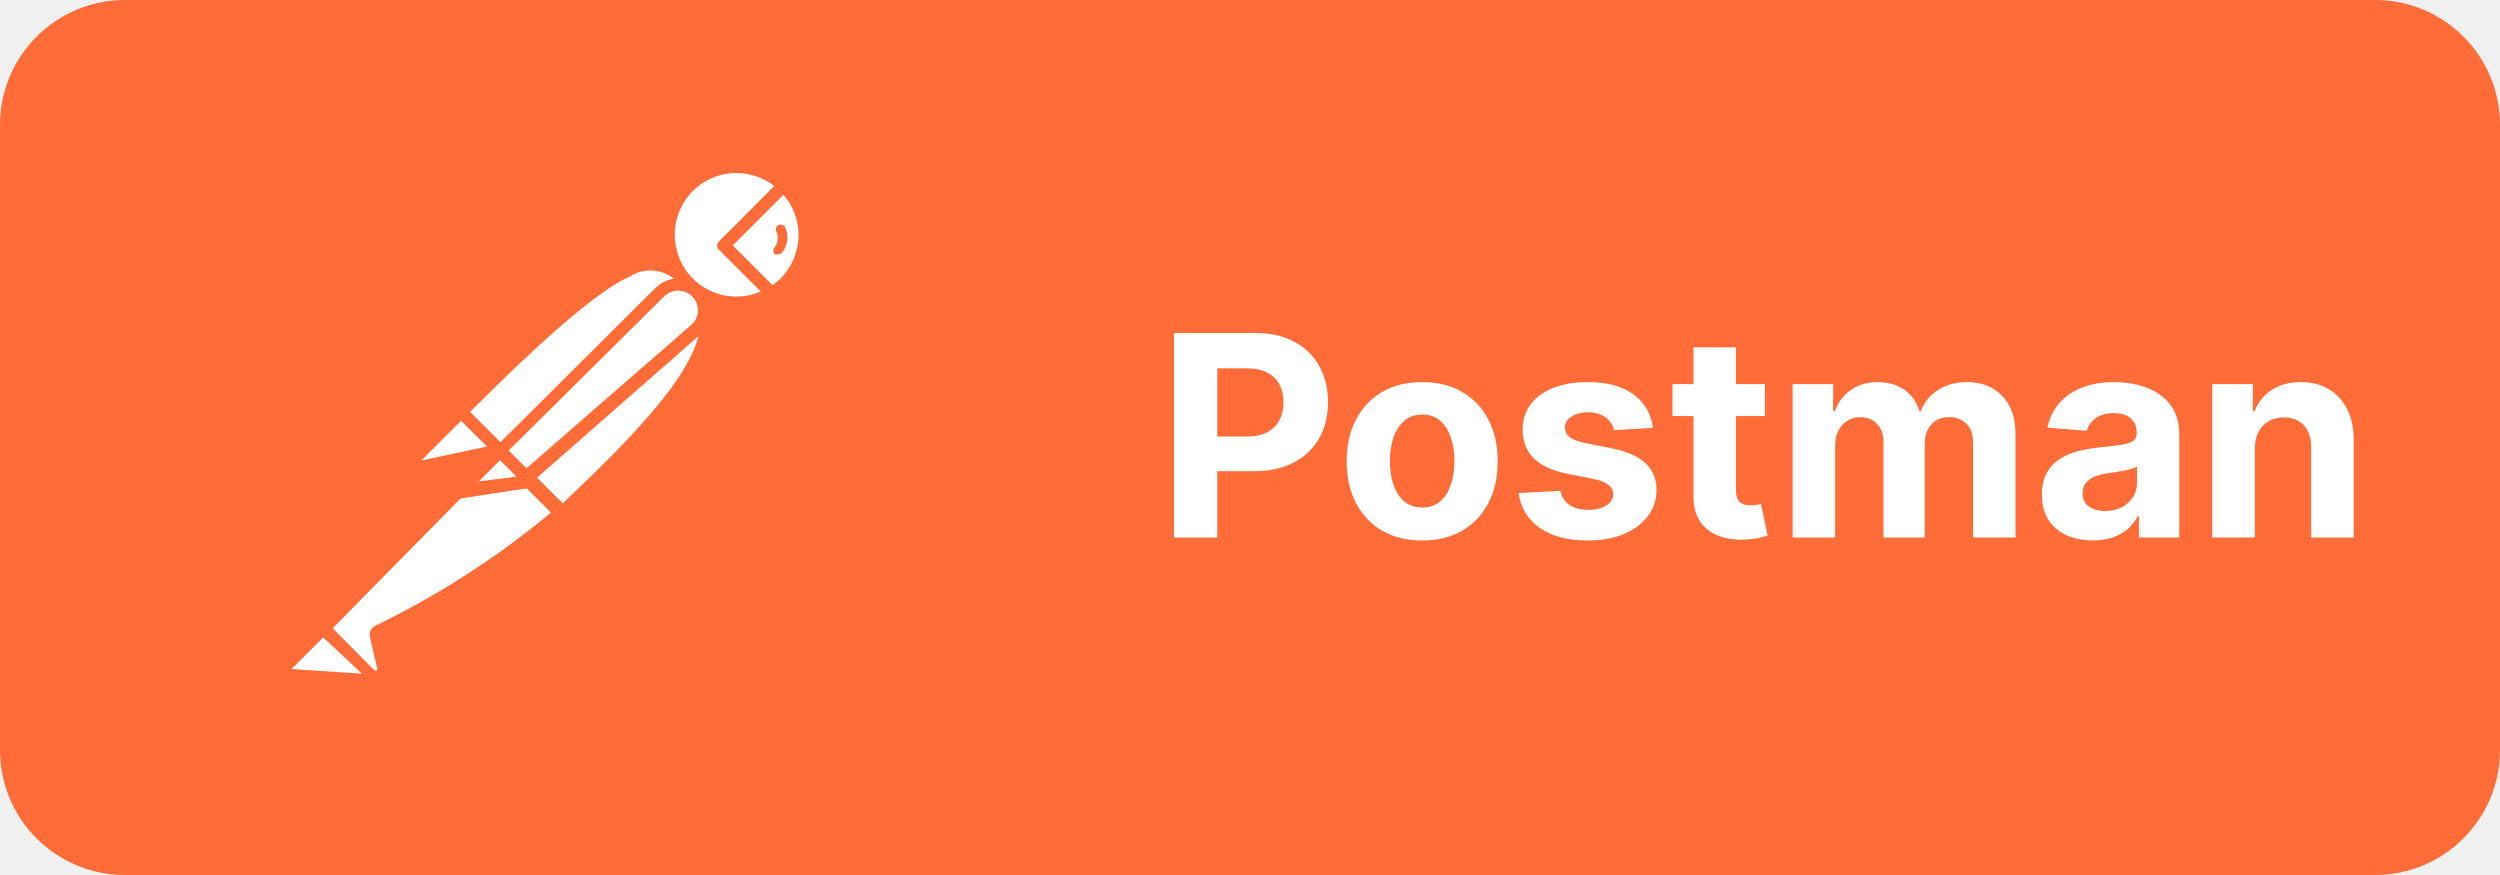
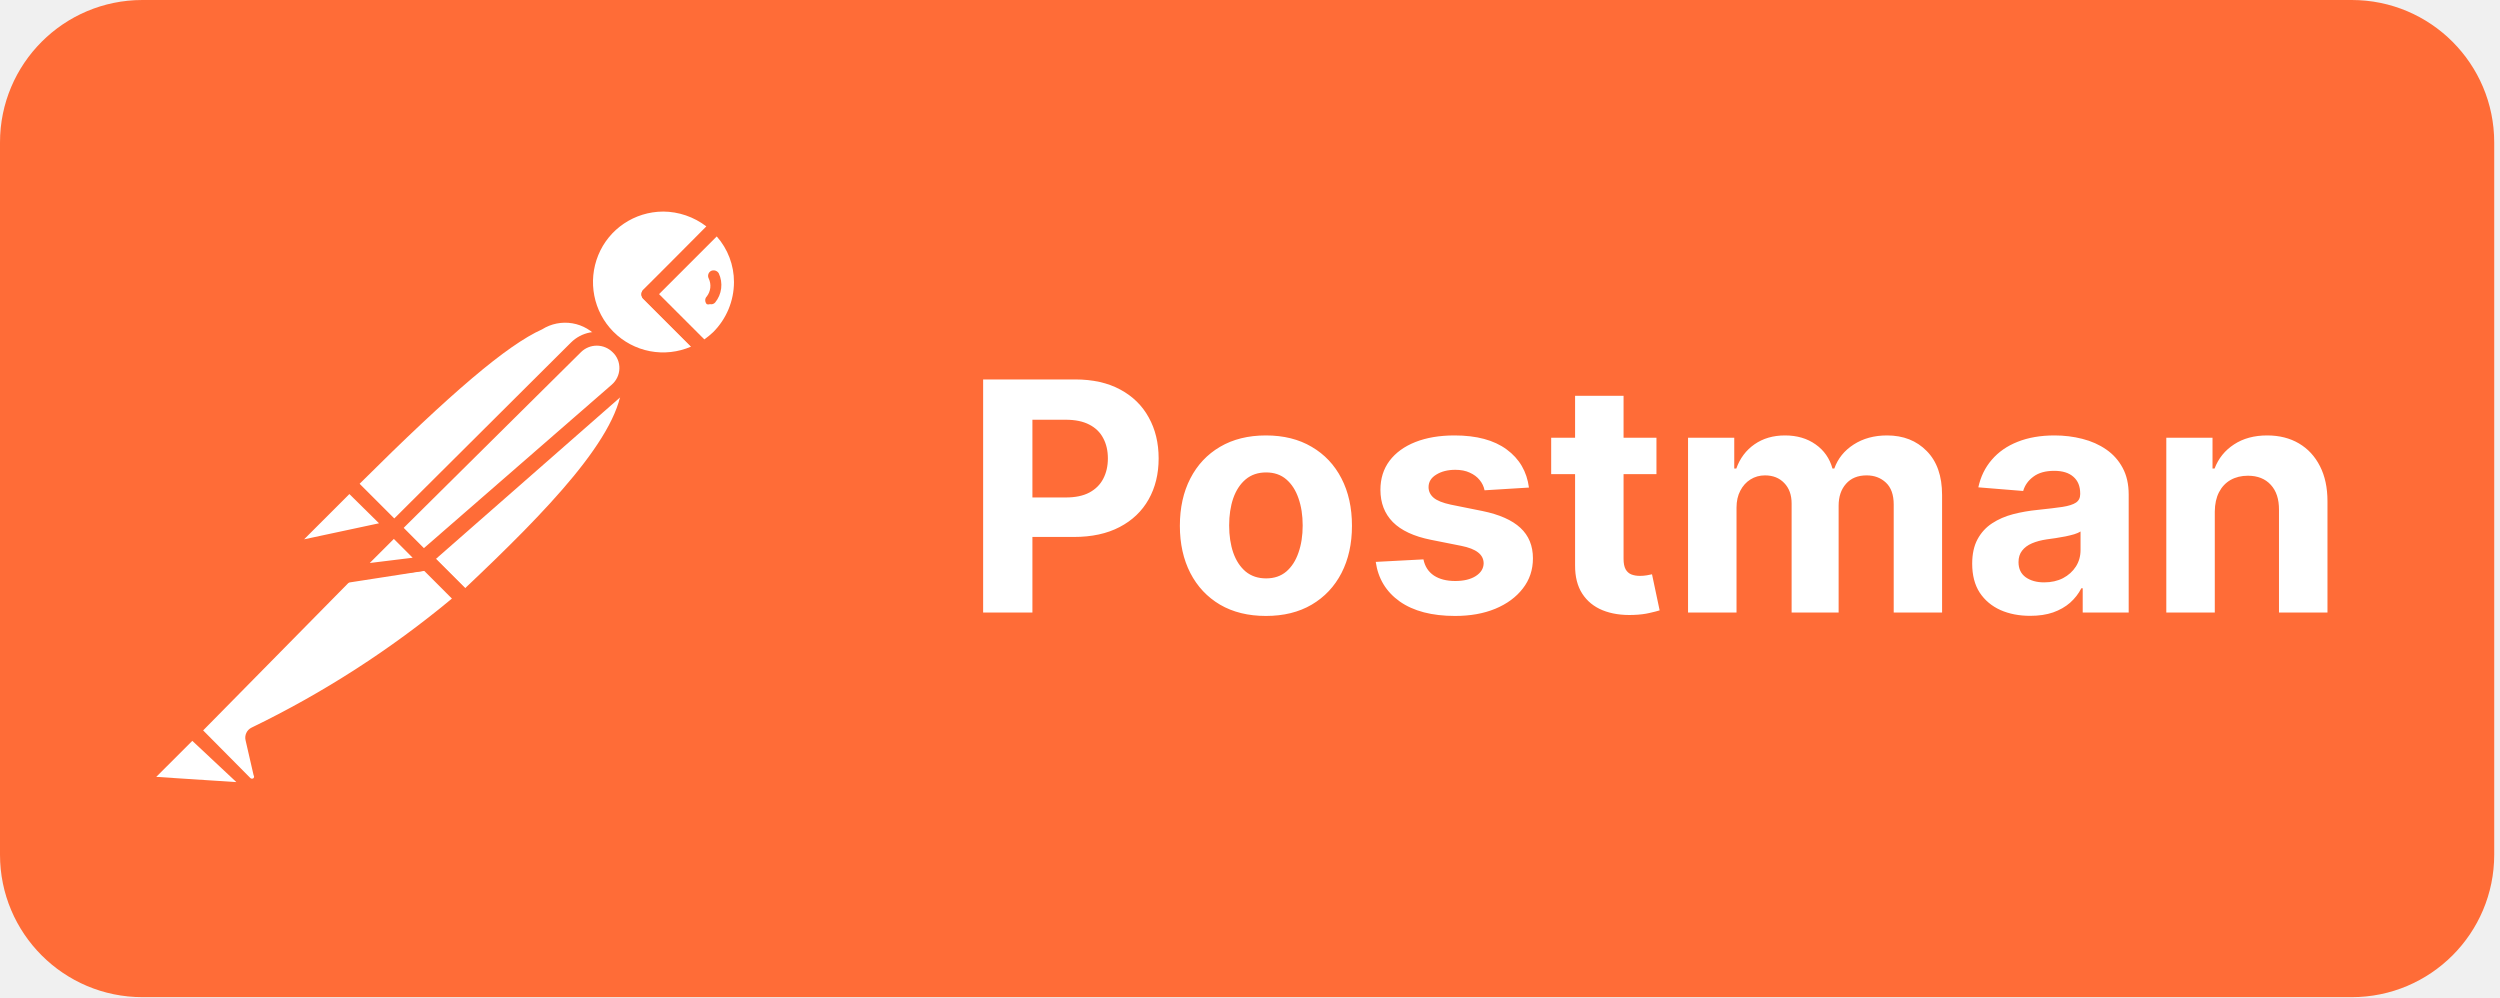
- <svg xmlns="http://www.w3.org/2000/svg" width="400" height="140" viewBox="0 0 400 140" fill="none">
-   <rect width="400.001" height="140" rx="20" fill="#FF6C37" />
-   <path d="M140.924 28.743C132.764 18.177 121.653 10.267 108.997 6.015C96.341 1.763 82.709 1.359 69.824 4.856C56.939 8.352 45.38 15.591 36.609 25.657C27.838 35.723 22.249 48.163 20.549 61.406C18.849 74.648 21.115 88.097 27.059 100.052C33.003 112.007 42.359 121.931 53.944 128.568C65.528 135.205 78.82 138.258 92.14 137.34C105.459 136.423 118.208 131.576 128.772 123.412C158.261 100.623 163.703 58.243 140.922 28.743H140.924Z" fill="#FF6C37" />
-   <path d="M110.266 45.509L81.805 74.196L73.762 65.928C101.774 37.915 104.586 40.446 110.268 45.509H110.266Z" fill="white" />
-   <path d="M81.805 74.981C81.553 74.975 81.312 74.875 81.13 74.7L73.03 66.6C72.847 66.412 72.746 66.159 72.746 65.897C72.746 65.634 72.847 65.382 73.03 65.194C100.648 37.575 104.417 38.868 110.942 44.775C111.051 44.862 111.138 44.974 111.197 45.101C111.255 45.228 111.284 45.367 111.279 45.507C111.321 45.781 111.216 46.061 110.999 46.239L82.537 74.703C82.337 74.885 82.076 74.986 81.805 74.983V74.981ZM75.167 65.925L81.805 72.564L108.805 45.564C107.873 44.395 106.542 43.612 105.069 43.363C103.595 43.114 102.081 43.417 100.817 44.214C95.923 46.407 88.049 53.1 75.167 65.925Z" fill="#FF6C37" />
-   <path d="M89.962 82.127L82.199 74.196L110.661 46.07C118.312 53.552 106.948 66.039 89.962 82.125V82.127Z" fill="white" />
-   <path d="M89.962 83.14C89.713 83.12 89.477 83.022 89.287 82.859L81.356 75.097C81.237 74.808 81.237 74.485 81.356 74.196C81.271 73.96 81.271 73.701 81.356 73.464L109.817 45.003C110.015 44.817 110.277 44.713 110.548 44.713C110.82 44.713 111.081 44.817 111.279 45.003C112.201 45.851 112.929 46.888 113.414 48.043C113.9 49.198 114.13 50.444 114.091 51.696C114.091 59.289 105.428 68.851 90.692 82.802C90.495 82.997 90.236 83.117 89.96 83.14H89.962ZM83.661 74.196L90.017 80.55C101.266 69.918 112.011 58.95 112.066 51.525C112.127 49.951 111.607 48.409 110.604 47.194L83.661 74.196Z" fill="#FF6C37" />
-   <path d="M73.985 66.096L79.611 71.722C79.647 71.754 79.676 71.793 79.695 71.836C79.715 71.88 79.725 71.927 79.725 71.975C79.725 72.023 79.715 72.07 79.695 72.114C79.676 72.158 79.647 72.197 79.611 72.228L67.742 74.76C67.502 74.811 67.252 74.783 67.03 74.68C66.808 74.576 66.625 74.403 66.511 74.186C66.396 73.97 66.355 73.722 66.395 73.48C66.434 73.238 66.552 73.015 66.729 72.846L73.648 65.984C73.648 65.984 73.874 65.984 73.985 66.096Z" fill="white" />
-   <path d="M67.461 75.884C67.086 75.879 66.718 75.778 66.393 75.591C66.069 75.404 65.797 75.136 65.605 74.814C65.388 74.406 65.31 73.939 65.381 73.483C65.452 73.027 65.669 72.606 65.999 72.283L72.861 65.364C73.108 65.143 73.429 65.021 73.761 65.021C74.093 65.021 74.413 65.143 74.66 65.364L80.286 70.99C80.619 71.306 80.75 71.785 80.624 72.228C80.497 72.671 80.126 73.023 79.668 73.129L67.799 75.66L67.461 75.884ZM73.762 67.335L67.406 73.69L77.925 71.439L73.762 67.335Z" fill="#FF6C37" />
-   <path d="M125.399 29.701C121.328 25.773 114.933 25.609 110.663 29.315C106.394 33.021 105.664 39.383 108.988 43.961C112.313 48.538 118.58 49.821 123.431 46.914L115.78 39.263L125.399 29.701Z" fill="white" />
-   <path d="M117.806 49.5C115.467 49.47 113.188 48.752 111.254 47.436C109.32 46.12 107.816 44.265 106.93 42.1C106.044 39.937 105.811 37.562 106.261 35.268C106.711 32.974 107.823 30.863 109.461 29.195C111.713 26.984 114.743 25.746 117.898 25.746C121.054 25.746 124.084 26.984 126.336 29.195C126.551 29.376 126.673 29.644 126.673 29.927C126.673 30.066 126.643 30.203 126.584 30.33C126.526 30.456 126.441 30.568 126.336 30.659L117.223 39.265L124.142 46.072C124.254 46.179 124.338 46.312 124.387 46.459C124.436 46.606 124.449 46.763 124.423 46.916C124.406 47.063 124.357 47.205 124.28 47.332C124.202 47.458 124.098 47.566 123.973 47.648C122.115 48.81 119.978 49.451 117.787 49.504L117.806 49.5ZM117.806 27.674C113.798 27.695 110.212 30.106 108.708 33.791C107.204 37.476 108.022 41.718 110.832 44.549C112.23 45.955 114.019 46.906 115.966 47.277C117.913 47.649 119.927 47.423 121.744 46.631L115.106 39.993C115 39.908 114.915 39.801 114.856 39.68C114.798 39.558 114.767 39.425 114.767 39.289C114.767 39.154 114.798 39.021 114.856 38.899C114.915 38.777 115 38.67 115.106 38.586L123.881 29.754C122.136 28.417 120.003 27.686 117.806 27.672V27.674Z" fill="#FF6C37" />
-   <path d="M125.568 29.87L115.949 39.432L123.6 47.082C124.37 46.64 125.087 46.112 125.737 45.507C127.742 43.387 128.845 40.572 128.813 37.654C128.782 34.737 127.618 31.945 125.568 29.87Z" fill="white" />
-   <path d="M123.429 47.926C123.303 47.933 123.176 47.911 123.06 47.863C122.943 47.814 122.838 47.74 122.754 47.646L115.103 39.995C114.998 39.911 114.913 39.803 114.854 39.682C114.796 39.56 114.765 39.427 114.765 39.291C114.765 39.157 114.796 39.023 114.854 38.901C114.913 38.779 114.998 38.672 115.103 38.588L124.665 29.195C124.758 29.056 124.883 28.942 125.03 28.863C125.177 28.784 125.342 28.742 125.509 28.742C125.676 28.742 125.841 28.784 125.988 28.863C126.135 28.942 126.26 29.056 126.353 29.195C127.475 30.295 128.367 31.608 128.976 33.056C129.584 34.505 129.898 36.061 129.898 37.632C129.898 39.204 129.584 40.76 128.976 42.209C128.367 43.657 127.475 44.97 126.353 46.07C125.691 46.772 124.933 47.378 124.102 47.869C123.893 47.975 123.651 47.995 123.427 47.926H123.429ZM117.242 39.265L123.598 45.621C124.035 45.314 124.449 44.976 124.836 44.608C126.704 42.745 127.757 40.216 127.762 37.578C127.766 35.216 126.905 32.935 125.342 31.165L117.242 39.265Z" fill="#FF6C37" />
-   <path d="M111.448 46.69C110.686 45.975 109.68 45.577 108.635 45.577C107.59 45.577 106.584 45.975 105.822 46.69L80.343 72.112L84.562 76.388L111.505 52.763C111.916 52.369 112.242 51.895 112.463 51.371C112.683 50.846 112.795 50.282 112.789 49.713C112.784 49.144 112.662 48.582 112.432 48.062C112.201 47.541 111.866 47.074 111.448 46.688V46.69Z" fill="white" />
-   <path d="M84.336 77.403C84.084 77.396 83.843 77.296 83.661 77.122L79.385 72.846C79.203 72.658 79.101 72.405 79.101 72.143C79.101 71.88 79.203 71.628 79.385 71.439L104.867 46.07C105.601 45.337 106.538 44.841 107.557 44.647C108.576 44.453 109.63 44.57 110.582 44.982C111.533 45.395 112.34 46.083 112.895 46.959C113.451 47.835 113.731 48.857 113.699 49.894C113.669 50.598 113.5 51.289 113.2 51.926C112.901 52.564 112.477 53.135 111.954 53.607L85.011 77.232C84.815 77.37 84.574 77.431 84.336 77.4V77.403ZM81.356 72.112L84.167 74.981L110.604 51.974C111.258 51.405 111.648 50.59 111.674 49.723C111.699 48.856 111.357 48.008 110.718 47.418C110.128 46.83 109.329 46.5 108.496 46.5C107.663 46.5 106.864 46.83 106.274 47.418L81.356 72.112Z" fill="#FF6C37" />
-   <path d="M60.599 101.082C60.527 101.18 60.489 101.299 60.489 101.42C60.489 101.541 60.527 101.66 60.599 101.757L61.724 106.651C61.769 106.939 61.726 107.234 61.601 107.497C61.476 107.761 61.275 107.98 61.023 108.128C60.773 108.274 60.482 108.338 60.193 108.309C59.904 108.279 59.632 108.159 59.416 107.965L51.71 100.54L75.73 76.331H84.055L89.681 81.957C80.906 89.629 71.121 96.064 60.599 101.082Z" fill="white" />
-   <path d="M60.093 109.351C59.456 109.338 58.827 109.077 58.406 108.619L51.037 101.251C50.932 101.167 50.847 101.06 50.788 100.938C50.73 100.816 50.699 100.683 50.699 100.548C50.699 100.413 50.73 100.279 50.788 100.157C50.847 100.036 50.932 99.929 51.037 99.844L75.224 75.601C75.359 75.457 75.536 75.359 75.73 75.321H84.11C84.329 75.243 84.567 75.243 84.785 75.321L90.411 80.946C90.518 81.045 90.599 81.168 90.648 81.305C90.697 81.442 90.712 81.589 90.692 81.733C90.695 81.873 90.667 82.012 90.609 82.139C90.55 82.266 90.463 82.377 90.354 82.465L89.905 82.859C81.094 90.205 71.4 96.422 61.049 101.365L62.118 105.921C62.201 106.273 62.204 106.638 62.127 106.991C62.051 107.344 61.896 107.675 61.675 107.961C61.455 108.247 61.173 108.479 60.85 108.642C60.528 108.805 60.173 108.893 59.812 108.902L60.093 109.351ZM53.231 100.519L59.867 107.212C59.929 107.267 60.009 107.298 60.092 107.298C60.175 107.298 60.255 107.267 60.317 107.212C60.358 107.155 60.38 107.086 60.38 107.015C60.38 106.944 60.358 106.875 60.317 106.818L59.192 101.924C59.104 101.573 59.139 101.202 59.293 100.874C59.447 100.546 59.709 100.281 60.036 100.125C70.109 95.247 79.553 89.165 88.16 82.011L83.547 77.398H76.01L53.231 100.519Z" fill="#FF6C37" />
-   <path d="M45.918 106.314L51.544 100.688L60.207 109.351L46.426 108.396C46.19 108.377 45.965 108.284 45.784 108.13C45.604 107.977 45.476 107.77 45.42 107.539C45.364 107.308 45.382 107.066 45.472 106.846C45.562 106.627 45.718 106.441 45.92 106.316L45.918 106.314Z" fill="white" />
-   <path d="M60.373 110.195L46.648 109.239C45.834 109.163 45.133 108.607 44.846 107.862C44.559 107.117 44.735 106.234 45.298 105.639L50.923 100.013C51.112 99.831 51.364 99.729 51.627 99.729C51.889 99.729 52.142 99.831 52.331 100.013L60.937 108.619C61.056 108.783 61.12 108.979 61.12 109.181C61.12 109.384 61.056 109.58 60.937 109.744C60.806 109.954 60.608 110.113 60.373 110.193V110.195ZM46.648 107.046L57.897 107.778L51.71 101.983L46.648 107.046Z" fill="#FF6C37" />
-   <path d="M84.842 77.01L73.479 78.755L80.06 72.23L84.842 77.01Z" fill="white" />
-   <path d="M73.479 79.82C73.29 79.825 73.104 79.774 72.944 79.674C72.784 79.574 72.657 79.429 72.578 79.257C72.459 79.094 72.394 78.897 72.394 78.695C72.394 78.492 72.459 78.296 72.578 78.132L79.103 71.551C79.3 71.365 79.562 71.262 79.834 71.262C80.105 71.262 80.366 71.365 80.564 71.551L85.348 76.331C85.444 76.483 85.495 76.658 85.495 76.837C85.495 77.016 85.444 77.192 85.348 77.344C85.301 77.528 85.202 77.695 85.063 77.825C84.923 77.955 84.749 78.042 84.562 78.076L73.312 79.82H73.479ZM80.06 73.688L76.405 77.344L82.705 76.388L80.06 73.688Z" fill="#FF6C37" />
-   <path d="M84.842 77.006L76.911 78.019C76.699 78.067 76.477 78.046 76.278 77.957C76.079 77.869 75.913 77.72 75.806 77.53C75.699 77.341 75.655 77.122 75.682 76.906C75.709 76.69 75.805 76.489 75.956 76.331L80.062 72.224L84.842 77.006Z" fill="white" />
-   <path d="M76.685 79.09C76.318 79.087 75.958 78.986 75.641 78.798C75.326 78.61 75.065 78.342 74.886 78.021C74.671 77.636 74.588 77.191 74.649 76.754C74.71 76.318 74.912 75.913 75.224 75.601L79.331 71.494C79.528 71.308 79.79 71.205 80.061 71.205C80.333 71.205 80.594 71.308 80.792 71.494L85.574 76.276C85.716 76.411 85.817 76.584 85.862 76.775C85.908 76.965 85.898 77.165 85.832 77.349C85.767 77.534 85.649 77.696 85.494 77.815C85.338 77.934 85.152 78.005 84.956 78.021L77.082 79.033L76.685 79.09ZM76.685 77.008L82.649 76.276L80.006 73.633L76.631 77.008H76.685ZM125.623 36.339C125.517 36.162 125.35 36.029 125.152 35.967C124.955 35.905 124.742 35.917 124.553 36.002C124.46 36.049 124.378 36.114 124.31 36.194C124.243 36.274 124.192 36.366 124.161 36.466C124.098 36.667 124.118 36.885 124.216 37.071C124.61 37.9 124.501 38.881 123.935 39.602C123.865 39.672 123.81 39.755 123.774 39.847C123.737 39.939 123.721 40.038 123.724 40.136C123.727 40.334 123.802 40.524 123.935 40.67C124.08 40.727 124.24 40.727 124.385 40.67C124.516 40.703 124.653 40.699 124.782 40.659C124.911 40.62 125.027 40.545 125.117 40.444C125.58 39.877 125.873 39.191 125.963 38.464C126.052 37.737 125.934 37 125.623 36.337V36.339Z" fill="#FF6C37" />
-   <path d="M187.846 86V53.273H200.758C203.24 53.273 205.354 53.747 207.102 54.695C208.849 55.633 210.18 56.938 211.097 58.61C212.024 60.272 212.487 62.19 212.487 64.363C212.487 66.536 212.018 68.454 211.081 70.116C210.143 71.778 208.785 73.072 207.006 73.999C205.237 74.926 203.096 75.389 200.582 75.389H192.352V69.844H199.463C200.795 69.844 201.892 69.615 202.755 69.157C203.629 68.688 204.279 68.044 204.705 67.223C205.141 66.392 205.36 65.439 205.36 64.363C205.36 63.276 205.141 62.328 204.705 61.519C204.279 60.698 203.629 60.064 202.755 59.617C201.881 59.159 200.774 58.93 199.431 58.93H194.765V86H187.846ZM227.548 86.479C225.066 86.479 222.919 85.952 221.108 84.897C219.308 83.832 217.918 82.351 216.937 80.455C215.957 78.548 215.467 76.337 215.467 73.823C215.467 71.288 215.957 69.072 216.937 67.175C217.918 65.269 219.308 63.788 221.108 62.733C222.919 61.668 225.066 61.135 227.548 61.135C230.03 61.135 232.172 61.668 233.972 62.733C235.783 63.788 237.179 65.269 238.159 67.175C239.139 69.072 239.629 71.288 239.629 73.823C239.629 76.337 239.139 78.548 238.159 80.455C237.179 82.351 235.783 83.832 233.972 84.897C232.172 85.952 230.03 86.479 227.548 86.479ZM227.58 81.206C228.709 81.206 229.652 80.886 230.409 80.247C231.165 79.597 231.735 78.713 232.119 77.594C232.513 76.476 232.71 75.203 232.71 73.775C232.71 72.348 232.513 71.075 232.119 69.956C231.735 68.837 231.165 67.953 230.409 67.303C229.652 66.653 228.709 66.329 227.58 66.329C226.44 66.329 225.481 66.653 224.704 67.303C223.937 67.953 223.356 68.837 222.962 69.956C222.578 71.075 222.387 72.348 222.387 73.775C222.387 75.203 222.578 76.476 222.962 77.594C223.356 78.713 223.937 79.597 224.704 80.247C225.481 80.886 226.44 81.206 227.58 81.206ZM264.478 68.454L258.246 68.837C258.139 68.305 257.91 67.825 257.559 67.399C257.207 66.962 256.744 66.616 256.169 66.36C255.604 66.094 254.927 65.961 254.139 65.961C253.084 65.961 252.195 66.185 251.47 66.632C250.746 67.069 250.384 67.655 250.384 68.39C250.384 68.976 250.618 69.471 251.087 69.876C251.556 70.281 252.36 70.606 253.5 70.851L257.942 71.746C260.329 72.236 262.108 73.024 263.28 74.111C264.452 75.197 265.038 76.625 265.038 78.394C265.038 80.002 264.563 81.414 263.615 82.628C262.678 83.843 261.389 84.791 259.748 85.473C258.118 86.144 256.238 86.479 254.107 86.479C250.858 86.479 248.269 85.803 246.341 84.45C244.423 83.086 243.299 81.233 242.969 78.889L249.665 78.537C249.867 79.528 250.357 80.284 251.135 80.806C251.913 81.318 252.909 81.573 254.123 81.573C255.316 81.573 256.275 81.344 257 80.886C257.735 80.418 258.108 79.816 258.118 79.081C258.108 78.463 257.847 77.957 257.335 77.562C256.824 77.158 256.035 76.849 254.97 76.636L250.719 75.789C248.322 75.309 246.538 74.478 245.366 73.296C244.205 72.113 243.624 70.606 243.624 68.773C243.624 67.197 244.05 65.838 244.903 64.698C245.766 63.559 246.975 62.68 248.53 62.062C250.096 61.444 251.929 61.135 254.027 61.135C257.127 61.135 259.567 61.79 261.346 63.1C263.136 64.411 264.18 66.195 264.478 68.454ZM282.38 61.455V66.568H267.598V61.455H282.38ZM270.954 55.574H277.762V78.457C277.762 79.086 277.858 79.576 278.049 79.928C278.241 80.269 278.507 80.508 278.848 80.647C279.2 80.785 279.605 80.854 280.063 80.854C280.382 80.854 280.702 80.828 281.022 80.775C281.341 80.711 281.586 80.663 281.757 80.631L282.827 85.696C282.487 85.803 282.007 85.925 281.389 86.064C280.771 86.213 280.02 86.304 279.136 86.336C277.495 86.4 276.057 86.181 274.821 85.68C273.596 85.18 272.643 84.402 271.961 83.347C271.279 82.293 270.944 80.961 270.954 79.352V55.574ZM286.814 86V61.455H293.302V65.785H293.59C294.101 64.347 294.954 63.212 296.147 62.381C297.34 61.55 298.768 61.135 300.43 61.135C302.113 61.135 303.546 61.556 304.728 62.397C305.911 63.228 306.699 64.358 307.093 65.785H307.349C307.85 64.379 308.755 63.255 310.066 62.413C311.387 61.561 312.947 61.135 314.748 61.135C317.038 61.135 318.897 61.865 320.325 63.324C321.763 64.773 322.482 66.829 322.482 69.493V86H315.691V70.835C315.691 69.471 315.328 68.448 314.604 67.767C313.879 67.085 312.974 66.744 311.887 66.744C310.651 66.744 309.687 67.138 308.995 67.927C308.302 68.704 307.956 69.732 307.956 71.011V86H301.356V70.691C301.356 69.487 301.01 68.528 300.318 67.815C299.636 67.101 298.736 66.744 297.617 66.744C296.861 66.744 296.179 66.936 295.572 67.319C294.975 67.692 294.501 68.219 294.149 68.901C293.798 69.572 293.622 70.361 293.622 71.266V86H286.814ZM334.859 86.463C333.293 86.463 331.897 86.192 330.672 85.648C329.447 85.094 328.477 84.279 327.763 83.204C327.06 82.117 326.709 80.764 326.709 79.144C326.709 77.781 326.959 76.636 327.46 75.709C327.961 74.782 328.642 74.036 329.505 73.472C330.368 72.907 331.348 72.481 332.446 72.193C333.554 71.906 334.715 71.703 335.929 71.586C337.357 71.437 338.507 71.298 339.381 71.171C340.255 71.032 340.889 70.829 341.283 70.563C341.677 70.297 341.874 69.903 341.874 69.381V69.285C341.874 68.273 341.554 67.49 340.915 66.936C340.287 66.382 339.392 66.105 338.23 66.105C337.005 66.105 336.031 66.376 335.306 66.92C334.582 67.452 334.102 68.124 333.868 68.933L327.572 68.422C327.891 66.93 328.52 65.641 329.457 64.555C330.395 63.457 331.604 62.616 333.085 62.03C334.576 61.433 336.302 61.135 338.262 61.135C339.626 61.135 340.931 61.295 342.178 61.614C343.435 61.934 344.548 62.429 345.517 63.1C346.498 63.772 347.27 64.635 347.835 65.689C348.399 66.733 348.681 67.985 348.681 69.445V86H342.226V82.596H342.034C341.64 83.363 341.112 84.04 340.452 84.626C339.791 85.201 338.998 85.654 338.071 85.984C337.144 86.304 336.073 86.463 334.859 86.463ZM336.808 81.765C337.81 81.765 338.694 81.568 339.461 81.174C340.228 80.769 340.83 80.226 341.267 79.544C341.703 78.862 341.922 78.09 341.922 77.227V74.622C341.709 74.761 341.416 74.888 341.043 75.006C340.681 75.112 340.271 75.213 339.813 75.309C339.354 75.394 338.896 75.474 338.438 75.549C337.98 75.613 337.565 75.671 337.192 75.725C336.393 75.842 335.695 76.028 335.098 76.284C334.502 76.54 334.038 76.886 333.708 77.323C333.378 77.749 333.213 78.282 333.213 78.921C333.213 79.848 333.548 80.556 334.219 81.046C334.901 81.526 335.764 81.765 336.808 81.765ZM360.77 71.81V86H353.963V61.455H360.451V65.785H360.738C361.282 64.358 362.193 63.228 363.471 62.397C364.749 61.556 366.3 61.135 368.121 61.135C369.826 61.135 371.312 61.508 372.58 62.254C373.847 62.999 374.833 64.065 375.536 65.45C376.239 66.824 376.591 68.465 376.591 70.371V86H369.783V71.586C369.794 70.084 369.41 68.912 368.633 68.07C367.855 67.218 366.784 66.792 365.421 66.792C364.504 66.792 363.695 66.989 362.992 67.383C362.299 67.777 361.756 68.353 361.362 69.109C360.978 69.855 360.781 70.755 360.77 71.81Z" fill="white" />
+ <svg xmlns="http://www.w3.org/2000/svg" width="351" height="140" viewBox="0 0 351 140" fill="none">
+   <rect width="350.188" height="140" rx="20" fill="#FF6C37" />
+   <path d="M85.556 47.539L57.094 76.226L49.051 67.957C77.064 39.945 79.875 42.476 85.558 47.539H85.556Z" fill="white" />
+   <path d="M57.094 77.011C56.842 77.004 56.602 76.904 56.419 76.73L48.319 68.63C48.137 68.441 48.035 68.189 48.035 67.927C48.035 67.664 48.137 67.412 48.319 67.223C75.937 39.605 79.707 40.898 86.231 46.804C86.34 46.892 86.428 47.004 86.486 47.13C86.545 47.258 86.573 47.397 86.569 47.536C86.611 47.81 86.505 48.091 86.288 48.268L57.826 76.732C57.627 76.915 57.365 77.015 57.094 77.013V77.011ZM50.456 67.955L57.094 74.593L84.094 47.593C83.162 46.425 81.832 45.641 80.358 45.392C78.884 45.143 77.371 45.446 76.106 46.243C71.212 48.437 63.338 55.13 50.456 67.955Z" fill="#FF6C37" />
+   <path d="M65.251 84.157L57.489 76.226L85.951 48.1C93.601 55.582 82.238 68.069 65.251 84.155V84.157Z" fill="white" />
+   <path d="M65.251 85.17C65.002 85.15 64.766 85.052 64.576 84.889L56.645 77.127C56.526 76.838 56.526 76.514 56.645 76.226C56.561 75.989 56.561 75.731 56.645 75.494L85.107 47.032C85.305 46.846 85.566 46.743 85.838 46.743C86.109 46.743 86.371 46.846 86.569 47.032C87.49 47.881 88.219 48.917 88.704 50.072C89.189 51.227 89.42 52.473 89.38 53.725C89.38 61.319 80.717 70.881 65.981 84.832C65.784 85.027 65.525 85.146 65.249 85.17H65.251ZM58.951 76.226L65.306 82.579C76.555 71.948 87.301 60.98 87.355 53.554C87.417 51.98 86.896 50.439 85.894 49.224L58.951 76.226Z" fill="#FF6C37" />
+   <path d="M49.275 68.126L54.901 73.752C54.936 73.783 54.965 73.822 54.985 73.866C55.005 73.91 55.015 73.957 55.015 74.005C55.015 74.053 55.005 74.1 54.985 74.144C54.965 74.187 54.936 74.226 54.901 74.258L43.031 76.789C42.791 76.841 42.541 76.813 42.319 76.709C42.097 76.606 41.915 76.433 41.8 76.216C41.685 75.999 41.645 75.751 41.684 75.509C41.724 75.267 41.841 75.045 42.019 74.876L48.937 68.014C48.937 68.014 49.163 68.014 49.275 68.126Z" fill="white" />
+   <path d="M42.751 77.913C42.376 77.909 42.008 77.808 41.683 77.621C41.358 77.433 41.087 77.166 40.894 76.844C40.678 76.436 40.599 75.969 40.67 75.513C40.742 75.057 40.959 74.636 41.289 74.313L48.15 67.394C48.398 67.173 48.718 67.051 49.05 67.051C49.382 67.051 49.702 67.173 49.95 67.394L55.575 73.02C55.909 73.336 56.039 73.815 55.913 74.258C55.786 74.701 55.415 75.053 54.957 75.159L43.088 77.69L42.751 77.913ZM49.051 69.364L42.696 75.72L53.215 73.469L49.051 69.364Z" fill="#FF6C37" />
+   <path d="M100.689 31.731C96.618 27.803 90.222 27.639 85.953 31.345C81.683 35.051 80.953 41.413 84.278 45.99C87.602 50.568 93.869 51.85 98.721 48.943L91.07 41.293L100.689 31.731Z" fill="white" />
+   <path d="M93.095 51.529C90.756 51.499 88.478 50.782 86.544 49.466C84.61 48.15 83.106 46.294 82.219 44.13C81.333 41.967 81.101 39.592 81.55 37.298C82.001 35.004 83.113 32.893 84.75 31.224C87.002 29.014 90.032 27.775 93.188 27.775C96.344 27.775 99.374 29.014 101.625 31.224C101.841 31.406 101.963 31.674 101.963 31.956C101.962 32.096 101.932 32.233 101.874 32.359C101.816 32.485 101.731 32.598 101.625 32.688L92.513 41.295L99.432 48.102C99.544 48.209 99.628 48.342 99.677 48.489C99.726 48.636 99.738 48.793 99.712 48.946C99.696 49.093 99.647 49.235 99.569 49.361C99.492 49.488 99.387 49.596 99.263 49.677C97.404 50.839 95.267 51.48 93.076 51.534L93.095 51.529ZM93.095 29.704C89.087 29.725 85.501 32.136 83.997 35.821C82.493 39.506 83.312 43.748 86.121 46.579C87.519 47.984 89.308 48.935 91.255 49.307C93.203 49.678 95.216 49.453 97.033 48.661L90.395 42.023C90.29 41.938 90.204 41.831 90.146 41.709C90.087 41.587 90.057 41.454 90.057 41.319C90.057 41.184 90.087 41.05 90.146 40.929C90.204 40.807 90.29 40.7 90.395 40.615L99.17 31.784C97.426 30.447 95.293 29.716 93.095 29.702V29.704Z" fill="#FF6C37" />
+   <path d="M100.857 31.899L91.239 41.461L98.889 49.112C99.659 48.67 100.376 48.141 101.026 47.536C103.031 45.417 104.134 42.601 104.103 39.684C104.072 36.766 102.908 33.975 100.857 31.899Z" fill="white" />
+   <path d="M98.719 49.956C98.592 49.963 98.466 49.941 98.349 49.892C98.232 49.844 98.128 49.77 98.044 49.675L90.393 42.025C90.287 41.94 90.202 41.833 90.144 41.711C90.085 41.59 90.055 41.456 90.055 41.321C90.055 41.186 90.085 41.053 90.144 40.931C90.202 40.809 90.287 40.702 90.393 40.618L99.955 31.225C100.047 31.085 100.172 30.971 100.32 30.892C100.467 30.813 100.631 30.772 100.798 30.772C100.965 30.772 101.13 30.813 101.277 30.892C101.424 30.971 101.55 31.085 101.642 31.225C102.765 32.325 103.656 33.637 104.265 35.086C104.874 36.535 105.188 38.091 105.188 39.662C105.188 41.234 104.874 42.789 104.265 44.238C103.656 45.687 102.765 47 101.642 48.1C100.98 48.802 100.222 49.408 99.391 49.899C99.182 50.004 98.94 50.025 98.716 49.956H98.719ZM92.532 41.295L98.887 47.65C99.325 47.344 99.738 47.005 100.125 46.638C101.994 44.775 103.046 42.246 103.051 39.607C103.056 37.246 102.195 34.965 100.632 33.195L92.532 41.295Z" fill="#FF6C37" />
+   <path d="M86.737 48.72C85.975 48.004 84.97 47.606 83.924 47.606C82.879 47.606 81.874 48.004 81.112 48.72L55.632 74.142L59.851 78.418L86.794 54.793C87.205 54.399 87.531 53.925 87.752 53.401C87.973 52.876 88.084 52.312 88.079 51.743C88.073 51.174 87.952 50.612 87.721 50.092C87.49 49.571 87.156 49.104 86.737 48.718V48.72Z" fill="white" />
+   <path d="M59.626 79.432C59.373 79.426 59.133 79.326 58.95 79.152L54.675 74.876C54.492 74.687 54.391 74.435 54.391 74.173C54.391 73.91 54.492 73.658 54.675 73.469L80.156 48.1C80.89 47.367 81.827 46.871 82.846 46.677C83.865 46.483 84.919 46.6 85.871 47.012C86.823 47.424 87.629 48.113 88.185 48.989C88.741 49.864 89.02 50.887 88.988 51.924C88.959 52.628 88.79 53.319 88.49 53.956C88.19 54.593 87.767 55.165 87.244 55.636L60.3 79.261C60.105 79.4 59.864 79.46 59.626 79.43V79.432ZM56.645 74.142L59.457 77.011L85.894 54.004C86.548 53.434 86.938 52.62 86.963 51.753C86.988 50.886 86.647 50.038 86.008 49.447C85.417 48.86 84.618 48.53 83.785 48.53C82.952 48.53 82.153 48.86 81.563 49.447L56.645 74.142Z" fill="#FF6C37" />
+   <path d="M35.889 103.112C35.817 103.21 35.778 103.328 35.778 103.45C35.778 103.571 35.817 103.689 35.889 103.787L37.013 108.681C37.058 108.969 37.016 109.264 36.891 109.527C36.766 109.79 36.564 110.01 36.313 110.158C36.062 110.304 35.772 110.367 35.483 110.338C35.194 110.309 34.922 110.189 34.706 109.995L27 102.57L51.019 78.361H59.345L64.971 83.987C56.195 91.659 46.41 98.094 35.889 103.112Z" fill="white" />
+   <path d="M35.383 111.381C34.745 111.368 34.117 111.107 33.695 110.649L26.327 103.281C26.221 103.196 26.136 103.089 26.078 102.968C26.019 102.846 25.989 102.712 25.989 102.577C25.989 102.442 26.019 102.309 26.078 102.187C26.136 102.065 26.221 101.958 26.327 101.874L50.513 77.631C50.648 77.487 50.825 77.389 51.019 77.35H59.4C59.618 77.273 59.856 77.273 60.075 77.35L65.701 82.976C65.808 83.075 65.889 83.198 65.938 83.335C65.987 83.472 66.001 83.619 65.981 83.763C65.985 83.903 65.957 84.041 65.898 84.168C65.84 84.295 65.752 84.407 65.644 84.495L65.194 84.889C56.383 92.235 46.69 98.451 36.338 103.395L37.407 107.951C37.49 108.302 37.493 108.668 37.417 109.021C37.34 109.374 37.186 109.705 36.965 109.991C36.744 110.276 36.462 110.509 36.14 110.672C35.818 110.834 35.463 110.923 35.102 110.932L35.383 111.381ZM28.521 102.549L35.157 109.242C35.219 109.297 35.299 109.328 35.382 109.328C35.464 109.328 35.544 109.297 35.606 109.242C35.647 109.184 35.67 109.115 35.67 109.045C35.67 108.974 35.647 108.905 35.606 108.847L34.482 103.954C34.393 103.602 34.429 103.231 34.583 102.904C34.736 102.575 34.999 102.311 35.326 102.154C45.399 97.277 54.843 91.195 63.45 84.041L58.837 79.428H51.3L28.521 102.549Z" fill="#FF6C37" />
+   <path d="M21.207 108.343L26.833 102.718L35.496 111.381L21.716 110.425C21.479 110.407 21.255 110.314 21.074 110.16C20.893 110.006 20.766 109.799 20.709 109.569C20.653 109.338 20.672 109.096 20.761 108.876C20.851 108.656 21.008 108.471 21.21 108.345L21.207 108.343Z" fill="white" />
+   <path d="M35.663 112.225L21.937 111.269C21.123 111.193 20.423 110.636 20.136 109.892C19.849 109.147 20.024 108.263 20.587 107.668L26.213 102.043C26.402 101.86 26.654 101.758 26.916 101.758C27.179 101.758 27.431 101.86 27.62 102.043L36.226 110.649C36.345 110.812 36.41 111.009 36.41 111.211C36.41 111.413 36.345 111.61 36.226 111.773C36.096 111.984 35.897 112.142 35.663 112.223V112.225ZM21.937 109.075L33.187 109.807L27 104.013L21.937 109.075Z" fill="#FF6C37" />
+   <path d="M60.132 79.04L48.769 80.784L55.35 74.26L60.132 79.04Z" fill="white" />
+   <path d="M48.769 81.85C48.58 81.855 48.394 81.804 48.233 81.704C48.073 81.603 47.946 81.458 47.868 81.287C47.748 81.124 47.684 80.927 47.684 80.724C47.684 80.522 47.748 80.325 47.868 80.162L54.392 73.581C54.59 73.395 54.852 73.291 55.123 73.291C55.395 73.291 55.656 73.395 55.854 73.581L60.638 78.361C60.733 78.512 60.784 78.688 60.784 78.867C60.784 79.046 60.733 79.222 60.638 79.373C60.591 79.558 60.492 79.725 60.352 79.855C60.213 79.985 60.039 80.072 59.851 80.105L48.602 81.85H48.769ZM55.35 75.718L51.694 79.373L57.995 78.418L55.35 75.718Z" fill="#FF6C37" />
+   <path d="M60.132 79.036L52.201 80.048C51.988 80.097 51.766 80.075 51.567 79.987C51.368 79.899 51.203 79.749 51.095 79.56C50.988 79.371 50.945 79.152 50.972 78.936C50.999 78.72 51.094 78.518 51.245 78.361L55.352 74.254L60.132 79.036Z" fill="white" />
+   <path d="M51.975 81.12C51.607 81.116 51.247 81.016 50.931 80.828C50.615 80.64 50.354 80.372 50.176 80.05C49.961 79.665 49.877 79.221 49.938 78.784C49.999 78.347 50.201 77.942 50.513 77.631L54.62 73.524C54.818 73.338 55.079 73.234 55.351 73.234C55.622 73.234 55.884 73.338 56.082 73.524L60.864 78.306C61.006 78.441 61.106 78.614 61.152 78.804C61.198 78.995 61.187 79.194 61.122 79.379C61.056 79.564 60.939 79.725 60.783 79.844C60.628 79.964 60.441 80.035 60.246 80.05L52.371 81.063L51.975 81.12ZM51.975 79.038L57.938 78.306L55.295 75.663L51.92 79.038H51.975ZM100.912 38.369C100.806 38.191 100.639 38.059 100.442 37.997C100.245 37.935 100.032 37.947 99.843 38.032C99.75 38.079 99.667 38.144 99.6 38.224C99.532 38.303 99.482 38.396 99.451 38.496C99.388 38.697 99.408 38.914 99.505 39.101C99.9 39.93 99.79 40.911 99.225 41.632C99.155 41.702 99.1 41.785 99.063 41.877C99.027 41.969 99.01 42.067 99.014 42.166C99.016 42.364 99.091 42.554 99.225 42.7C99.369 42.757 99.53 42.757 99.674 42.7C99.805 42.732 99.943 42.729 100.072 42.689C100.201 42.649 100.316 42.575 100.406 42.474C100.869 41.907 101.163 41.22 101.252 40.493C101.342 39.767 101.224 39.029 100.912 38.367V38.369Z" fill="#FF6C37" />
+   <path d="M138.032 86V53.273H150.944C153.426 53.273 155.541 53.747 157.288 54.695C159.035 55.633 160.367 56.938 161.283 58.61C162.21 60.272 162.673 62.19 162.673 64.363C162.673 66.536 162.205 68.454 161.267 70.116C160.33 71.778 158.971 73.072 157.192 73.999C155.424 74.926 153.282 75.389 150.768 75.389H142.538V69.844H149.65C150.981 69.844 152.079 69.615 152.941 69.157C153.815 68.688 154.465 68.044 154.891 67.223C155.328 66.392 155.546 65.439 155.546 64.363C155.546 63.276 155.328 62.328 154.891 61.519C154.465 60.698 153.815 60.064 152.941 59.617C152.068 59.159 150.96 58.93 149.618 58.93H144.951V86H138.032ZM177.735 86.479C175.252 86.479 173.106 85.952 171.295 84.897C169.494 83.832 168.104 82.351 167.124 80.455C166.144 78.548 165.654 76.337 165.654 73.823C165.654 71.288 166.144 69.072 167.124 67.175C168.104 65.269 169.494 63.788 171.295 62.733C173.106 61.668 175.252 61.135 177.735 61.135C180.217 61.135 182.358 61.668 184.159 62.733C185.97 63.788 187.365 65.269 188.345 67.175C189.326 69.072 189.816 71.288 189.816 73.823C189.816 76.337 189.326 78.548 188.345 80.455C187.365 82.351 185.97 83.832 184.159 84.897C182.358 85.952 180.217 86.479 177.735 86.479ZM177.767 81.206C178.896 81.206 179.839 80.886 180.595 80.247C181.351 79.597 181.921 78.713 182.305 77.594C182.699 76.476 182.896 75.203 182.896 73.775C182.896 72.348 182.699 71.075 182.305 69.956C181.921 68.837 181.351 67.953 180.595 67.303C179.839 66.653 178.896 66.329 177.767 66.329C176.627 66.329 175.668 66.653 174.89 67.303C174.123 67.953 173.542 68.837 173.148 69.956C172.765 71.075 172.573 72.348 172.573 73.775C172.573 75.203 172.765 76.476 173.148 77.594C173.542 78.713 174.123 79.597 174.89 80.247C175.668 80.886 176.627 81.206 177.767 81.206ZM214.665 68.454L208.432 68.837C208.326 68.305 208.097 67.825 207.745 67.399C207.394 66.962 206.93 66.616 206.355 66.36C205.79 66.094 205.114 65.961 204.326 65.961C203.271 65.961 202.381 66.185 201.657 66.632C200.932 67.069 200.57 67.655 200.57 68.39C200.57 68.976 200.805 69.471 201.273 69.876C201.742 70.281 202.546 70.606 203.686 70.851L208.129 71.746C210.515 72.236 212.294 73.024 213.466 74.111C214.638 75.197 215.224 76.625 215.224 78.394C215.224 80.002 214.75 81.414 213.802 82.628C212.864 83.843 211.575 84.791 209.935 85.473C208.305 86.144 206.424 86.479 204.294 86.479C201.044 86.479 198.455 85.803 196.527 84.45C194.61 83.086 193.486 81.233 193.155 78.889L199.851 78.537C200.054 79.528 200.544 80.284 201.321 80.806C202.099 81.318 203.095 81.573 204.31 81.573C205.503 81.573 206.462 81.344 207.186 80.886C207.921 80.418 208.294 79.816 208.305 79.081C208.294 78.463 208.033 77.957 207.522 77.562C207.01 77.158 206.222 76.849 205.156 76.636L200.906 75.789C198.509 75.309 196.724 74.478 195.552 73.296C194.391 72.113 193.811 70.606 193.811 68.773C193.811 67.197 194.237 65.838 195.089 64.698C195.952 63.559 197.161 62.68 198.717 62.062C200.283 61.444 202.115 61.135 204.214 61.135C207.314 61.135 209.753 61.79 211.533 63.1C213.322 64.411 214.366 66.195 214.665 68.454ZM232.566 61.455V66.568H217.785V61.455H232.566ZM221.141 55.574H227.948V78.457C227.948 79.086 228.044 79.576 228.236 79.928C228.428 80.269 228.694 80.508 229.035 80.647C229.386 80.785 229.791 80.854 230.249 80.854C230.569 80.854 230.888 80.828 231.208 80.775C231.528 80.711 231.773 80.663 231.943 80.631L233.014 85.696C232.673 85.803 232.194 85.925 231.576 86.064C230.958 86.213 230.207 86.304 229.322 86.336C227.682 86.4 226.244 86.181 225.008 85.68C223.783 85.18 222.829 84.402 222.147 83.347C221.466 82.293 221.13 80.961 221.141 79.352V55.574ZM237.001 86V61.455H243.489V65.785H243.776C244.288 64.347 245.14 63.212 246.333 62.381C247.526 61.55 248.954 61.135 250.616 61.135C252.299 61.135 253.732 61.556 254.915 62.397C256.097 63.228 256.885 64.358 257.28 65.785H257.535C258.036 64.379 258.942 63.255 260.252 62.413C261.573 61.561 263.134 61.135 264.934 61.135C267.225 61.135 269.084 61.865 270.511 63.324C271.949 64.773 272.668 66.829 272.668 69.493V86H265.877V70.835C265.877 69.471 265.515 68.448 264.79 67.767C264.066 67.085 263.16 66.744 262.074 66.744C260.838 66.744 259.874 67.138 259.181 67.927C258.489 68.704 258.143 69.732 258.143 71.011V86H251.543V70.691C251.543 69.487 251.197 68.528 250.504 67.815C249.822 67.101 248.922 66.744 247.803 66.744C247.047 66.744 246.365 66.936 245.758 67.319C245.161 67.692 244.687 68.219 244.336 68.901C243.984 69.572 243.808 70.361 243.808 71.266V86H237.001ZM285.045 86.463C283.479 86.463 282.083 86.192 280.858 85.648C279.633 85.094 278.664 84.279 277.95 83.204C277.247 82.117 276.895 80.764 276.895 79.144C276.895 77.781 277.146 76.636 277.646 75.709C278.147 74.782 278.829 74.036 279.692 73.472C280.555 72.907 281.535 72.481 282.632 72.193C283.74 71.906 284.901 71.703 286.116 71.586C287.543 71.437 288.694 71.298 289.567 71.171C290.441 71.032 291.075 70.829 291.469 70.563C291.863 70.297 292.06 69.903 292.06 69.381V69.285C292.06 68.273 291.741 67.49 291.102 66.936C290.473 66.382 289.578 66.105 288.417 66.105C287.192 66.105 286.217 66.376 285.493 66.92C284.768 67.452 284.289 68.124 284.054 68.933L277.758 68.422C278.078 66.93 278.706 65.641 279.644 64.555C280.581 63.457 281.79 62.616 283.271 62.03C284.763 61.433 286.489 61.135 288.449 61.135C289.812 61.135 291.118 61.295 292.364 61.614C293.621 61.934 294.734 62.429 295.704 63.1C296.684 63.772 297.456 64.635 298.021 65.689C298.586 66.733 298.868 67.985 298.868 69.445V86H292.412V82.596H292.22C291.826 83.363 291.299 84.04 290.638 84.626C289.978 85.201 289.184 85.654 288.257 85.984C287.33 86.304 286.26 86.463 285.045 86.463ZM286.995 81.765C287.996 81.765 288.88 81.568 289.647 81.174C290.414 80.769 291.016 80.226 291.453 79.544C291.89 78.862 292.108 78.09 292.108 77.227V74.622C291.895 74.761 291.602 74.888 291.229 75.006C290.867 75.112 290.457 75.213 289.999 75.309C289.541 75.394 289.083 75.474 288.625 75.549C288.167 75.613 287.751 75.671 287.378 75.725C286.579 75.842 285.881 76.028 285.285 76.284C284.688 76.54 284.225 76.886 283.895 77.323C283.564 77.749 283.399 78.282 283.399 78.921C283.399 79.848 283.735 80.556 284.406 81.046C285.088 81.526 285.951 81.765 286.995 81.765ZM310.957 71.81V86H304.149V61.455H310.637V65.785H310.925C311.468 64.358 312.379 63.228 313.657 62.397C314.936 61.556 316.486 61.135 318.308 61.135C320.012 61.135 321.498 61.508 322.766 62.254C324.034 62.999 325.019 64.065 325.722 65.45C326.426 66.824 326.777 68.465 326.777 70.371V86H319.97V71.586C319.98 70.084 319.597 68.912 318.819 68.07C318.041 67.218 316.971 66.792 315.607 66.792C314.691 66.792 313.881 66.989 313.178 67.383C312.486 67.777 311.942 68.353 311.548 69.109C311.165 69.855 310.967 70.755 310.957 71.81Z" fill="white" />
</svg>
